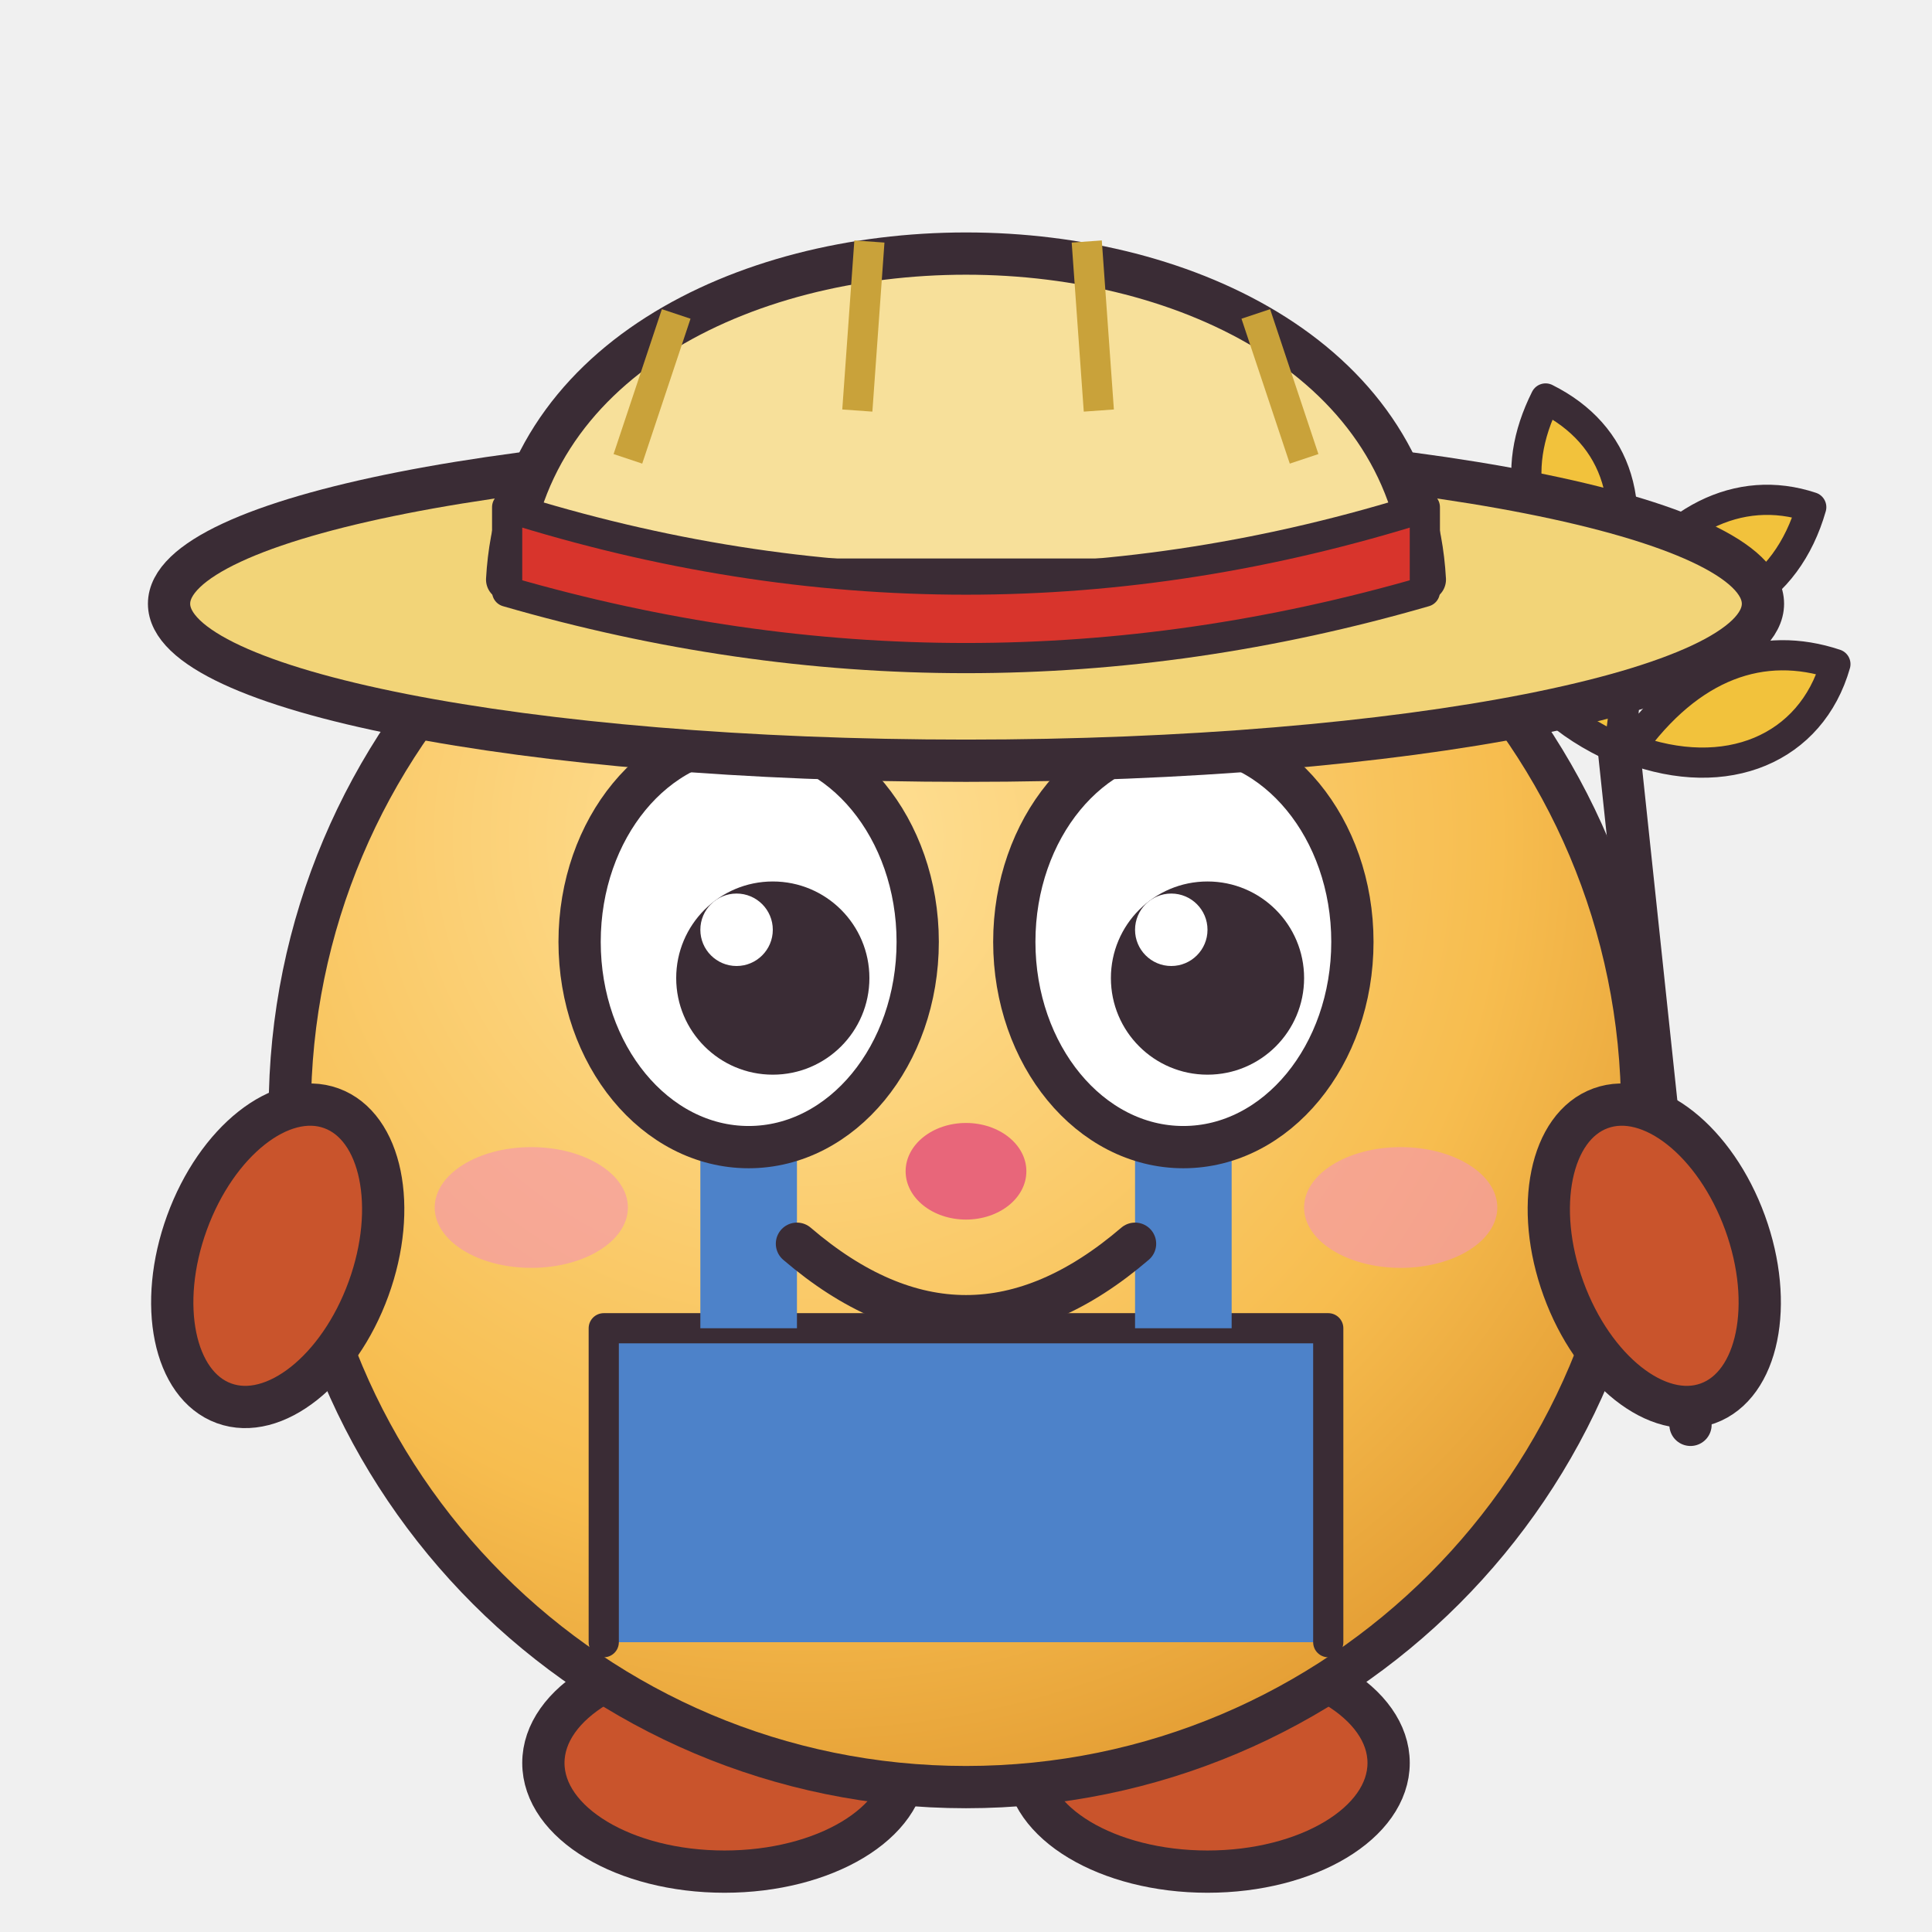
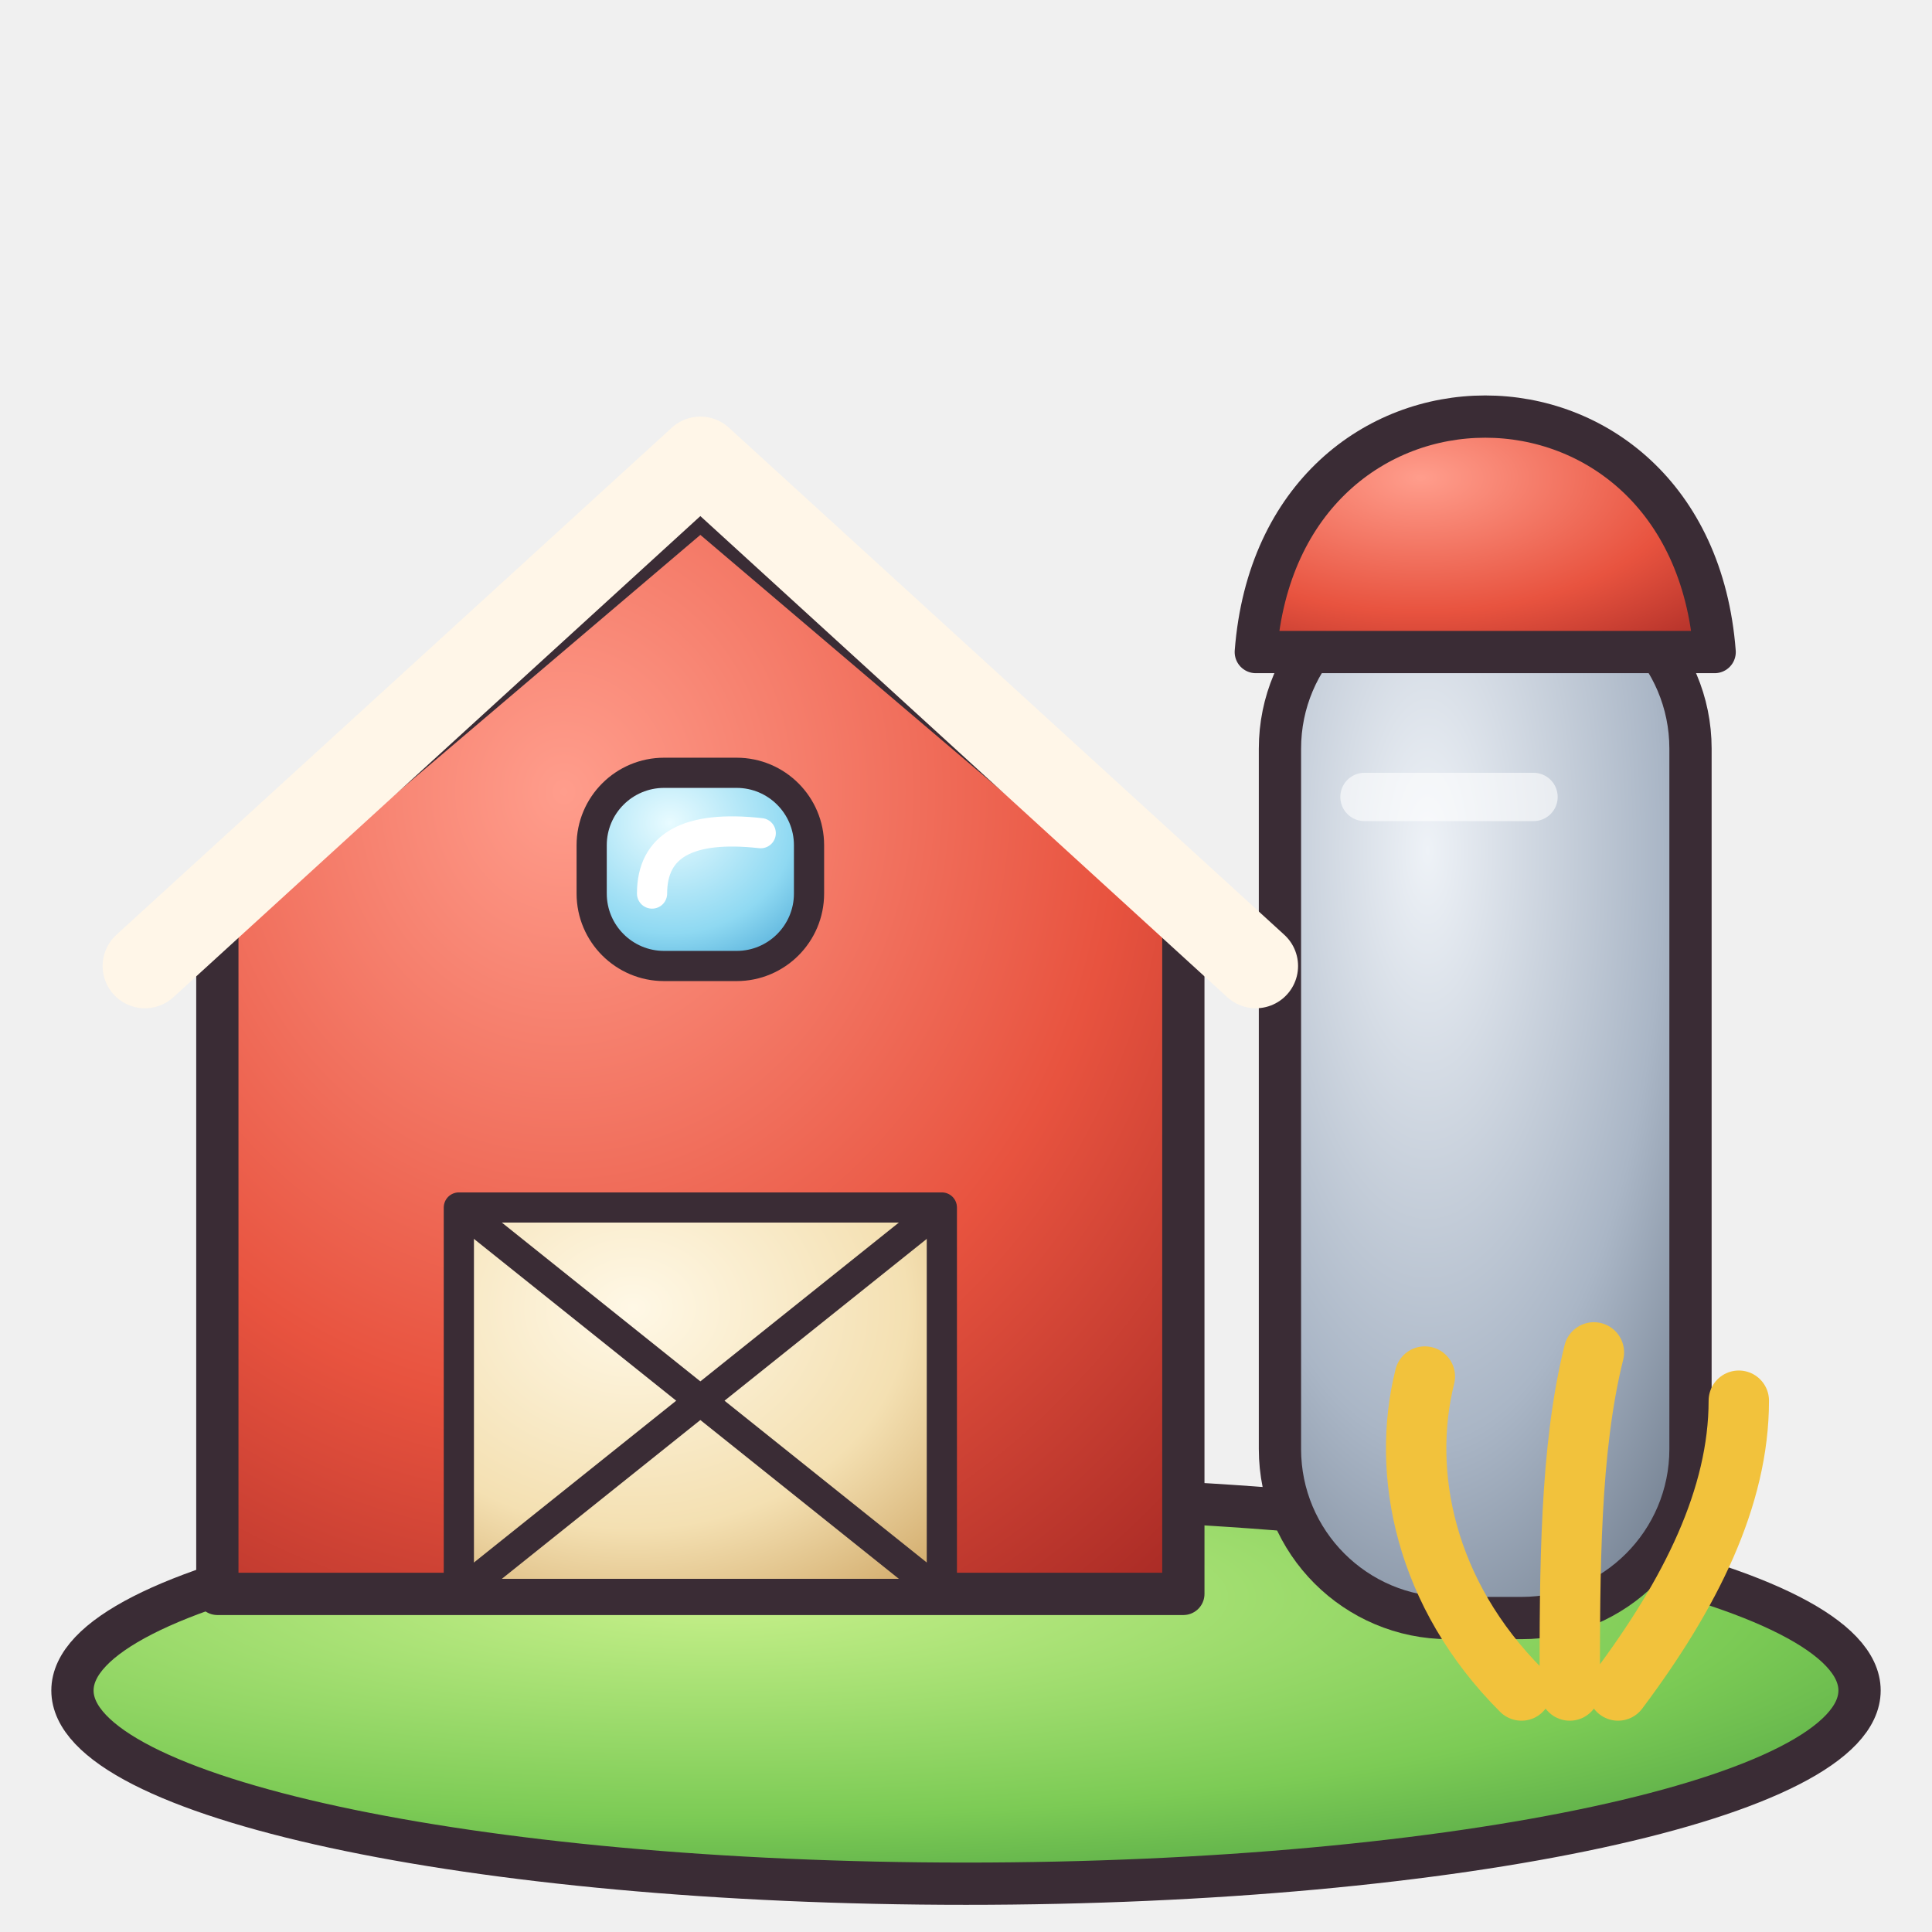
<svg xmlns="http://www.w3.org/2000/svg" viewBox="0 0 160 160" width="160" height="160">
  <defs>
-     <radialGradient id="b" cx=".38" cy=".3" r=".85">
-       <stop offset="0" stop-color="#ffe29a" />
-       <stop offset=".6" stop-color="#f7bd4f" />
-       <stop offset="1" stop-color="#d98c25" />
+     <radialGradient id="grass" cx=".36" cy=".26" r=".95">
+       <stop offset="0" stop-color="#c6f08a" />
+       <stop offset=".6" stop-color="#7ccb55" />
+       <stop offset="1" stop-color="#43963f" />
+     </radialGradient>
+     <radialGradient id="glass" cx=".36" cy=".26" r=".95">
+       <stop offset="0" stop-color="#e8fbff" />
+       <stop offset=".6" stop-color="#8fd9f2" />
+       <stop offset="1" stop-color="#3f9fd0" />
+     </radialGradient>
+     <radialGradient id="smoke" cx=".36" cy=".26" r=".95">
+       <stop offset="0" stop-color="#ffffff" />
+       <stop offset=".6" stop-color="#e4e8ee" />
+       <stop offset="1" stop-color="#aeb7c4" />
+     </radialGradient>
+     <radialGradient id="red" cx=".36" cy=".26" r=".95">
+       <stop offset="0" stop-color="#ff9d8c" />
+       <stop offset=".6" stop-color="#e8533f" />
+       <stop offset="1" stop-color="#ab2c26" />
+     </radialGradient>
+     <radialGradient id="steel" cx=".36" cy=".26" r=".95">
+       <stop offset="0" stop-color="#eef2f7" />
+       <stop offset=".6" stop-color="#aab6c6" />
+       <stop offset="1" stop-color="#6a7788" />
+     </radialGradient>
+     <radialGradient id="brick" cx=".36" cy=".26" r=".95">
+       <stop offset="0" stop-color="#f2a878" />
+       <stop offset=".6" stop-color="#cf6a42" />
+       <stop offset="1" stop-color="#94402a" />
+     </radialGradient>
+     <radialGradient id="wood" cx=".36" cy=".26" r=".95">
+       <stop offset="0" stop-color="#e8b878" />
+       <stop offset=".6" stop-color="#c07f42" />
+       <stop offset="1" stop-color="#7f4d24" />
+     </radialGradient>
+     <radialGradient id="cream" cx=".36" cy=".26" r=".95">
+       <stop offset="0" stop-color="#fff8e6" />
+       <stop offset=".6" stop-color="#f4e0b2" />
+       <stop offset="1" stop-color="#cfa766" />
+     </radialGradient>
+     <radialGradient id="gold" cx=".36" cy=".26" r=".95">
+       <stop offset="0" stop-color="#fff2a8" />
+       <stop offset=".6" stop-color="#f7c63c" />
+       <stop offset="1" stop-color="#c9841e" />
+     </radialGradient>
+     <radialGradient id="green" cx=".36" cy=".26" r=".95">
+       <stop offset="0" stop-color="#d6f7a6" />
+       <stop offset=".6" stop-color="#74cc5a" />
+       <stop offset="1" stop-color="#2f8a44" />
    </radialGradient>
  </defs>
-   <path d="M140 118l-7-66" fill="none" stroke="#3a2c35" stroke-width="3.5" stroke-linejoin="round" stroke-linecap="round" />
-   <path d="M134 62c-9-4-11-11-9-17 7 2 11 8 9 17zm-1-12c-7-5-8-11-5-17 6 3 8 9 5 17zm2 12c5-7 11-9 17-7-2 7-9 10-17 7zm-1-12c4-7 10-10 16-8-2 7-8 11-16 8z" fill="#f2c23c" stroke="#3a2c35" stroke-width="2.5" stroke-linejoin="round" stroke-linecap="round" />
-   <ellipse cx="60" cy="146" rx="15" ry="9" fill="#c9542c" stroke="#3a2c35" stroke-width="3.5" stroke-linejoin="round" stroke-linecap="round" />
-   <ellipse cx="100" cy="146" rx="15" ry="9" fill="#c9542c" stroke="#3a2c35" stroke-width="3.5" stroke-linejoin="round" stroke-linecap="round" />
-   <circle cx="80" cy="92" r="56" fill="url(#b)" stroke="#3a2c35" stroke-width="3.5" stroke-linejoin="round" stroke-linecap="round" />
-   <path d="M50 136V110h60v26" fill="#4d82c9" stroke="#3a2c35" stroke-width="2.5" stroke-linejoin="round" stroke-linecap="round" />
-   <path d="M62 110V92M98 110V92" stroke="#4d82c9" stroke-width="8" />
-   <ellipse cx="23" cy="104" rx="8" ry="13" transform="rotate(20 23 104)" fill="#c9542c" stroke="#3a2c35" stroke-width="3.5" stroke-linejoin="round" stroke-linecap="round" />
-   <ellipse cx="137" cy="104" rx="8" ry="13" transform="rotate(-20 137 104)" fill="#c9542c" stroke="#3a2c35" stroke-width="3.5" stroke-linejoin="round" stroke-linecap="round" />
-   <ellipse cx="62" cy="78" rx="14" ry="17" fill="#fff" stroke="#3a2c35" stroke-width="3.5" stroke-linejoin="round" stroke-linecap="round" />
-   <circle cx="64" cy="81" r="8" fill="#3a2c35" />
-   <circle cx="61" cy="77" r="3" fill="#fff" />
-   <ellipse cx="98" cy="78" rx="14" ry="17" fill="#fff" stroke="#3a2c35" stroke-width="3.5" stroke-linejoin="round" stroke-linecap="round" />
-   <circle cx="100" cy="81" r="8" fill="#3a2c35" />
-   <circle cx="97" cy="77" r="3" fill="#fff" />
-   <ellipse cx="80" cy="97" rx="5" ry="4" fill="#e8667a" />
-   <path d="M66 103q14 12 28 0" fill="none" stroke="#3a2c35" stroke-width="3.5" stroke-linejoin="round" stroke-linecap="round" />
-   <ellipse cx="44" cy="100" rx="8" ry="5" fill="#f59aa8" opacity=".7" />
-   <ellipse cx="116" cy="100" rx="8" ry="5" fill="#f59aa8" opacity=".7" />
-   <ellipse cx="80" cy="50" rx="66" ry="13" fill="#f2d478" stroke="#3a2c35" stroke-width="3.5" stroke-linejoin="round" stroke-linecap="round" />
-   <path d="M42 48C44 12 116 12 118 48z" fill="#f7e09a" stroke="#3a2c35" stroke-width="3.5" stroke-linejoin="round" stroke-linecap="round" />
-   <path d="M42 42q38 12 76 0v7q-38 11-76 0z" fill="#d8342c" stroke="#3a2c35" stroke-width="2.5" stroke-linejoin="round" stroke-linecap="round" />
-   <path d="M56 26l-4 12M72 20l-1 14M90 20l1 14M104 26l4 12" stroke="#c9a23a" stroke-width="2.5" />
+   <ellipse cx="80" cy="140" rx="74" ry="16" fill="url(#grass)" stroke="#3a2c35" stroke-width="3.5" stroke-linejoin="round" stroke-linecap="round" />
+   <rect x="106" y="48" width="34" height="86" rx="14" fill="url(#steel)" stroke="#3a2c35" stroke-width="3.5" stroke-linejoin="round" stroke-linecap="round" />
+   <path d="M104 54c2-26 36-26 38 0z" fill="url(#red)" stroke="#3a2c35" stroke-width="3.5" stroke-linejoin="round" stroke-linecap="round" />
+   <path d="M113 66h14" stroke="#fff" stroke-opacity=".6" stroke-width="4" stroke-linecap="round" />
+   <path d="M18 132V76l40-34 40 34v56z" fill="url(#red)" stroke="#3a2c35" stroke-width="3.5" stroke-linejoin="round" stroke-linecap="round" />
+   <path d="M12 80l46-42 46 42" fill="none" stroke="#fff6e8" stroke-width="7" stroke-linecap="round" stroke-linejoin="round" />
+   <path d="M38 132V100h40v32z" fill="url(#cream)" stroke="#3a2c35" stroke-width="2.5" stroke-linejoin="round" stroke-linecap="round" />
+   <path d="M38 100l40 32M78 100l-40 32" stroke="#3a2c35" stroke-width="2.5" />
+   <rect x="49" y="64" width="18" height="16" rx="6" fill="url(#glass)" stroke="#3a2c35" stroke-width="2.5" stroke-linejoin="round" stroke-linecap="round" />
+   <path d="M54 74q0-6 9-5" fill="none" stroke="#fff" stroke-width="2.5" stroke-linecap="round" />
+   <path d="M126 140c-8-8-10-18-8-26M130 140c0-10 0-20 2-28M134 140c6-8 10-16 10-24" fill="none" stroke="#f2c23c" stroke-width="5" stroke-linecap="round" />
</svg>
